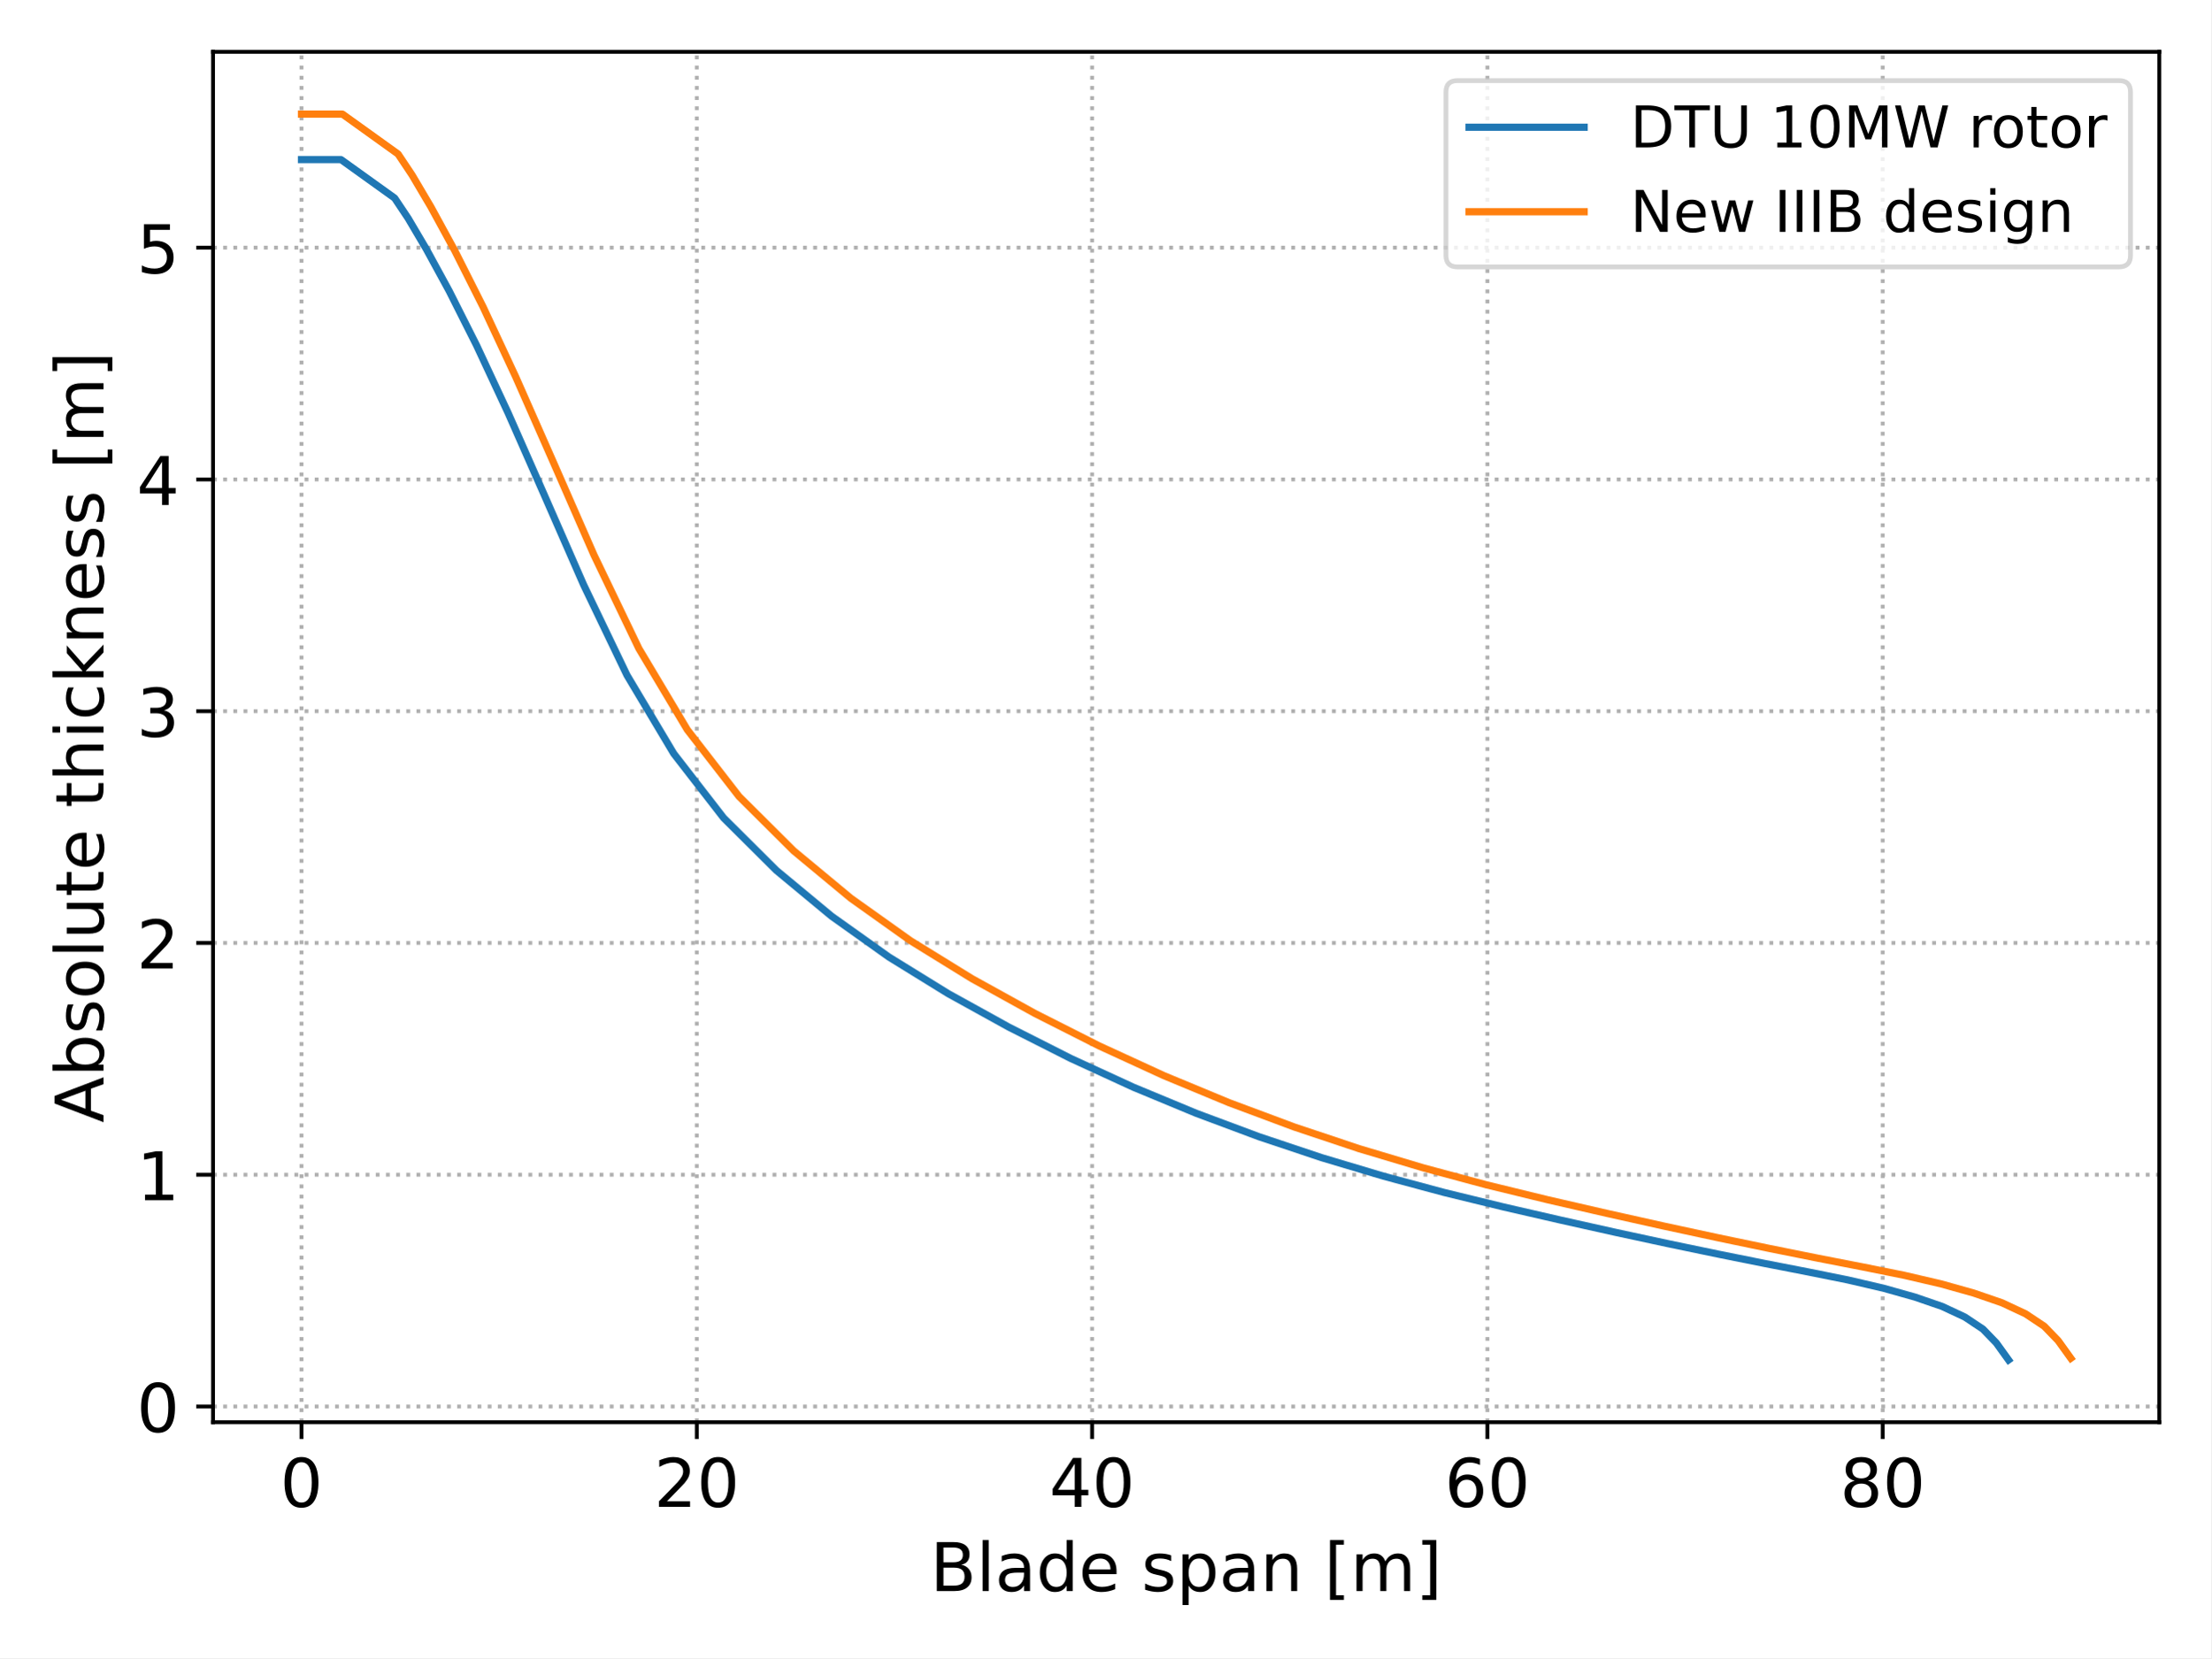
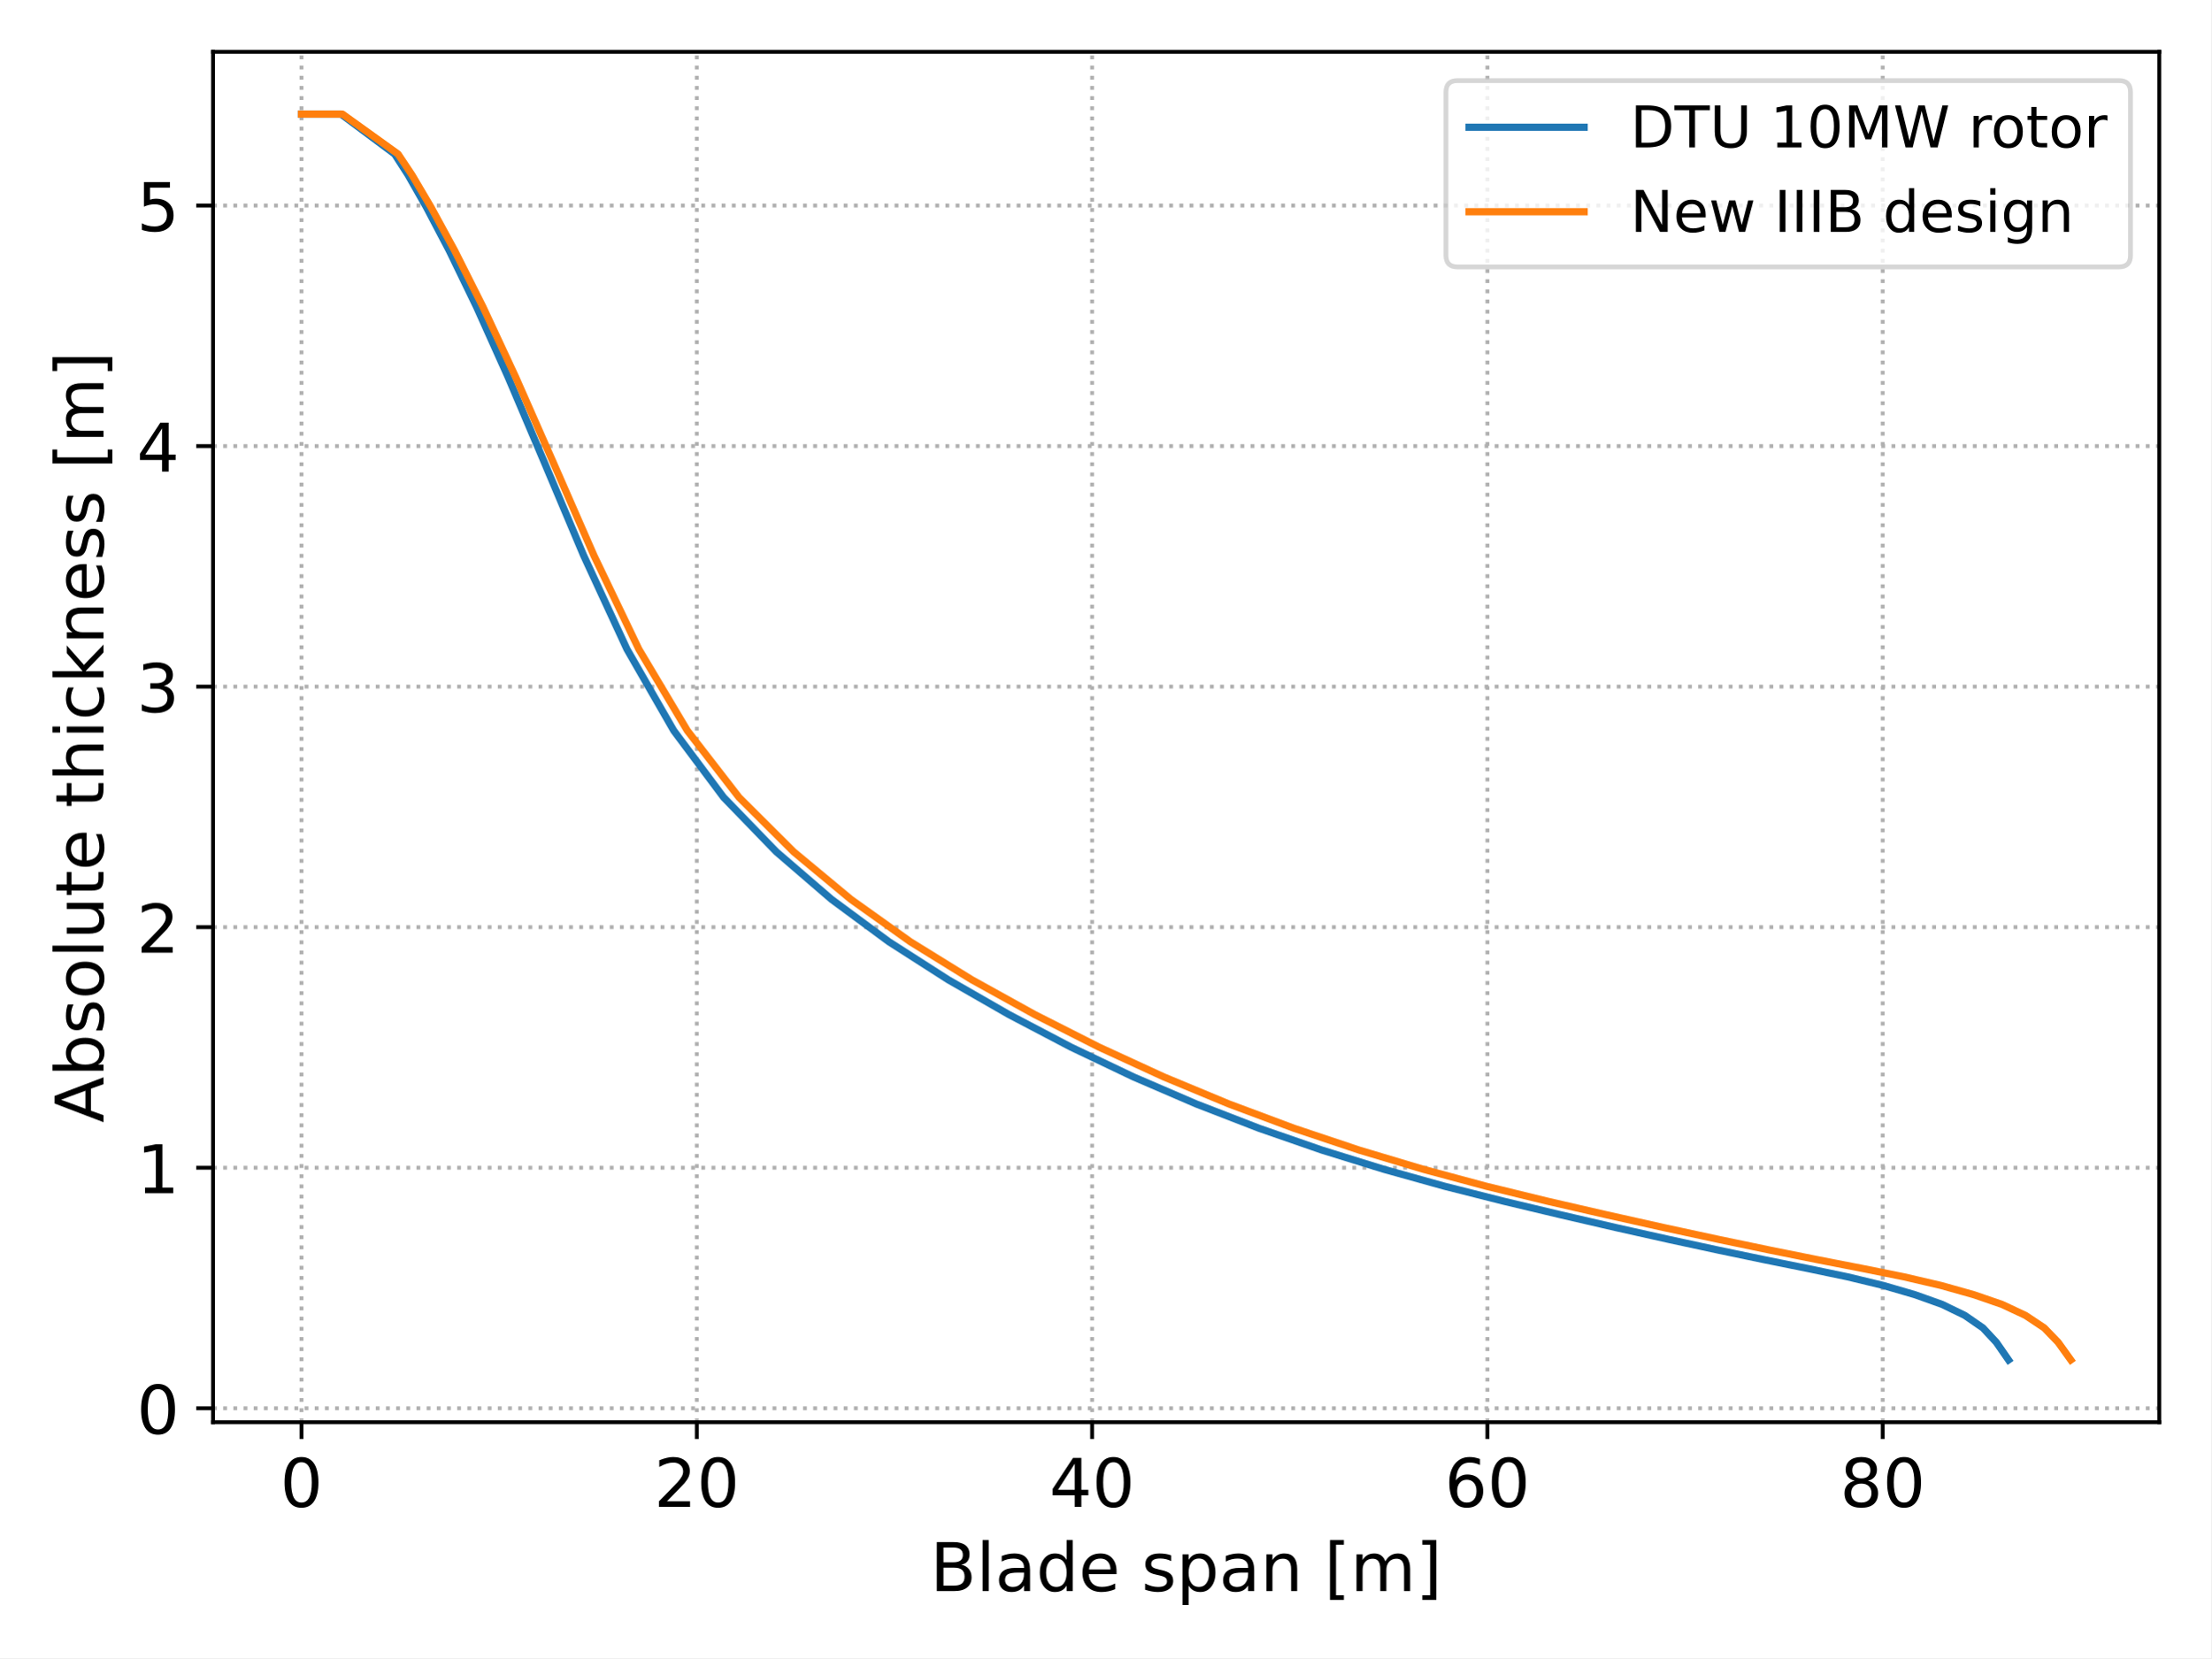
<svg xmlns="http://www.w3.org/2000/svg" xmlns:xlink="http://www.w3.org/1999/xlink" width="460.8pt" height="345.6pt" viewBox="0 0 460.8 345.6" version="1.1">
  <defs>
    <style type="text/css">*{stroke-linejoin: round; stroke-linecap: butt}</style>
  </defs>
  <g id="figure_1">
    <g id="patch_1">
      <path d="M 0 345.6  L 460.8 345.6  L 460.8 0  L 0 0  z " style="fill: #ffffff" />
    </g>
    <g id="axes_1">
      <g id="patch_2">
        <path d="M 44.39 296.44  L 450 296.44  L 450 10.8  L 44.39 10.8  z " style="fill: #ffffff" />
      </g>
      <g id="matplotlib.axis_1">
        <g id="xtick_1">
          <g id="line2d_1">
-             <path d="M 62.827 296.44  L 62.827 10.8  " clip-path="url(#p77d2b6f653)" style="fill: none; stroke-dasharray: 0.8,1.32; stroke-dashoffset: 0; stroke: #b0b0b0; stroke-width: 0.8" />
+             <path d="M 62.827 296.44  L 62.827 10.8  " clip-path="url(#p4ac1383616)" style="fill: none; stroke-dasharray: 0.8,1.32; stroke-dashoffset: 0; stroke: #b0b0b0; stroke-width: 0.8" />
          </g>
          <g id="line2d_2">
            <defs>
-               <path id="m387e1bceb0" d="M 0 0  L 0 3.5  " style="stroke: #000000; stroke-width: 0.8" />
-             </defs>
-             <g>
-               <use xlink:href="#m387e1bceb0" x="62.827" y="296.44" style="stroke: #000000; stroke-width: 0.8" />
+               <path id="m67e6bb8886" d="M 0 0  L 0 3.5  " style="stroke: #000000; stroke-width: 0.8" />
+             </defs>
+             <g>
+               <use xlink:href="#m67e6bb8886" x="62.827" y="296.44" style="stroke: #000000; stroke-width: 0.8" />
            </g>
          </g>
          <g id="text_1">
            <g transform="translate(58.37307 314.0778) scale(0.14 -0.14)">
              <defs>
                <path id="DejaVuSans-30" d="M 2034 4250  Q 1547 4250 1301 3770  Q 1056 3291 1056 2328  Q 1056 1369 1301 889  Q 1547 409 2034 409  Q 2525 409 2770 889  Q 3016 1369 3016 2328  Q 3016 3291 2770 3770  Q 2525 4250 2034 4250  z M 2034 4750  Q 2819 4750 3233 4129  Q 3647 3509 3647 2328  Q 3647 1150 3233 529  Q 2819 -91 2034 -91  Q 1250 -91 836 529  Q 422 1150 422 2328  Q 422 3509 836 4129  Q 1250 4750 2034 4750  z " transform="scale(0.015625)" />
              </defs>
              <use xlink:href="#DejaVuSans-30" />
            </g>
          </g>
        </g>
        <g id="xtick_2">
          <g id="line2d_3">
-             <path d="M 145.211 296.44  L 145.211 10.8  " clip-path="url(#p77d2b6f653)" style="fill: none; stroke-dasharray: 0.8,1.32; stroke-dashoffset: 0; stroke: #b0b0b0; stroke-width: 0.8" />
+             <path d="M 145.211 296.44  L 145.211 10.8  " clip-path="url(#p4ac1383616)" style="fill: none; stroke-dasharray: 0.8,1.32; stroke-dashoffset: 0; stroke: #b0b0b0; stroke-width: 0.8" />
          </g>
          <g id="line2d_4">
            <g>
-               <use xlink:href="#m387e1bceb0" x="145.211" y="296.44" style="stroke: #000000; stroke-width: 0.8" />
+               <use xlink:href="#m67e6bb8886" x="145.211" y="296.44" style="stroke: #000000; stroke-width: 0.8" />
            </g>
          </g>
          <g id="text_2">
            <g transform="translate(136.3038 314.0778) scale(0.14 -0.14)">
              <defs>
                <path id="DejaVuSans-32" d="M 1228 531  L 3431 531  L 3431 0  L 469 0  L 469 531  Q 828 903 1448 1529  Q 2069 2156 2228 2338  Q 2531 2678 2651 2914  Q 2772 3150 2772 3378  Q 2772 3750 2511 3984  Q 2250 4219 1831 4219  Q 1534 4219 1204 4116  Q 875 4013 500 3803  L 500 4441  Q 881 4594 1212 4672  Q 1544 4750 1819 4750  Q 2544 4750 2975 4387  Q 3406 4025 3406 3419  Q 3406 3131 3298 2873  Q 3191 2616 2906 2266  Q 2828 2175 2409 1742  Q 1991 1309 1228 531  z " transform="scale(0.015625)" />
              </defs>
              <use xlink:href="#DejaVuSans-32" />
              <use xlink:href="#DejaVuSans-30" x="63.623" />
            </g>
          </g>
        </g>
        <g id="xtick_3">
          <g id="line2d_5">
-             <path d="M 227.596 296.44  L 227.596 10.8  " clip-path="url(#p77d2b6f653)" style="fill: none; stroke-dasharray: 0.8,1.32; stroke-dashoffset: 0; stroke: #b0b0b0; stroke-width: 0.8" />
+             <path d="M 227.596 296.44  L 227.596 10.8  " clip-path="url(#p4ac1383616)" style="fill: none; stroke-dasharray: 0.8,1.32; stroke-dashoffset: 0; stroke: #b0b0b0; stroke-width: 0.8" />
          </g>
          <g id="line2d_6">
            <g>
-               <use xlink:href="#m387e1bceb0" x="227.596" y="296.44" style="stroke: #000000; stroke-width: 0.8" />
+               <use xlink:href="#m67e6bb8886" x="227.596" y="296.44" style="stroke: #000000; stroke-width: 0.8" />
            </g>
          </g>
          <g id="text_3">
            <g transform="translate(218.6882 314.0778) scale(0.14 -0.14)">
              <defs>
                <path id="DejaVuSans-34" d="M 2419 4116  L 825 1625  L 2419 1625  L 2419 4116  z M 2253 4666  L 3047 4666  L 3047 1625  L 3713 1625  L 3713 1100  L 3047 1100  L 3047 0  L 2419 0  L 2419 1100  L 313 1100  L 313 1709  L 2253 4666  z " transform="scale(0.015625)" />
              </defs>
              <use xlink:href="#DejaVuSans-34" />
              <use xlink:href="#DejaVuSans-30" x="63.623" />
            </g>
          </g>
        </g>
        <g id="xtick_4">
          <g id="line2d_7">
-             <path d="M 309.98 296.44  L 309.98 10.8  " clip-path="url(#p77d2b6f653)" style="fill: none; stroke-dasharray: 0.8,1.32; stroke-dashoffset: 0; stroke: #b0b0b0; stroke-width: 0.8" />
+             <path d="M 309.98 296.44  L 309.98 10.8  " clip-path="url(#p4ac1383616)" style="fill: none; stroke-dasharray: 0.8,1.32; stroke-dashoffset: 0; stroke: #b0b0b0; stroke-width: 0.8" />
          </g>
          <g id="line2d_8">
            <g>
-               <use xlink:href="#m387e1bceb0" x="309.98" y="296.44" style="stroke: #000000; stroke-width: 0.8" />
+               <use xlink:href="#m67e6bb8886" x="309.98" y="296.44" style="stroke: #000000; stroke-width: 0.8" />
            </g>
          </g>
          <g id="text_4">
            <g transform="translate(301.0726 314.0778) scale(0.14 -0.14)">
              <defs>
                <path id="DejaVuSans-36" d="M 2113 2584  Q 1688 2584 1439 2293  Q 1191 2003 1191 1497  Q 1191 994 1439 701  Q 1688 409 2113 409  Q 2538 409 2786 701  Q 3034 994 3034 1497  Q 3034 2003 2786 2293  Q 2538 2584 2113 2584  z M 3366 4563  L 3366 3988  Q 3128 4100 2886 4159  Q 2644 4219 2406 4219  Q 1781 4219 1451 3797  Q 1122 3375 1075 2522  Q 1259 2794 1537 2939  Q 1816 3084 2150 3084  Q 2853 3084 3261 2657  Q 3669 2231 3669 1497  Q 3669 778 3244 343  Q 2819 -91 2113 -91  Q 1303 -91 875 529  Q 447 1150 447 2328  Q 447 3434 972 4092  Q 1497 4750 2381 4750  Q 2619 4750 2861 4703  Q 3103 4656 3366 4563  z " transform="scale(0.015625)" />
              </defs>
              <use xlink:href="#DejaVuSans-36" />
              <use xlink:href="#DejaVuSans-30" x="63.623" />
            </g>
          </g>
        </g>
        <g id="xtick_5">
          <g id="line2d_9">
-             <path d="M 392.365 296.44  L 392.365 10.8  " clip-path="url(#p77d2b6f653)" style="fill: none; stroke-dasharray: 0.8,1.32; stroke-dashoffset: 0; stroke: #b0b0b0; stroke-width: 0.8" />
+             <path d="M 392.365 296.44  L 392.365 10.8  " clip-path="url(#p4ac1383616)" style="fill: none; stroke-dasharray: 0.8,1.32; stroke-dashoffset: 0; stroke: #b0b0b0; stroke-width: 0.8" />
          </g>
          <g id="line2d_10">
            <g>
-               <use xlink:href="#m387e1bceb0" x="392.365" y="296.44" style="stroke: #000000; stroke-width: 0.8" />
+               <use xlink:href="#m67e6bb8886" x="392.365" y="296.44" style="stroke: #000000; stroke-width: 0.8" />
            </g>
          </g>
          <g id="text_5">
            <g transform="translate(383.4571 314.0778) scale(0.14 -0.14)">
              <defs>
                <path id="DejaVuSans-38" d="M 2034 2216  Q 1584 2216 1326 1975  Q 1069 1734 1069 1313  Q 1069 891 1326 650  Q 1584 409 2034 409  Q 2484 409 2743 651  Q 3003 894 3003 1313  Q 3003 1734 2745 1975  Q 2488 2216 2034 2216  z M 1403 2484  Q 997 2584 770 2862  Q 544 3141 544 3541  Q 544 4100 942 4425  Q 1341 4750 2034 4750  Q 2731 4750 3128 4425  Q 3525 4100 3525 3541  Q 3525 3141 3298 2862  Q 3072 2584 2669 2484  Q 3125 2378 3379 2068  Q 3634 1759 3634 1313  Q 3634 634 3220 271  Q 2806 -91 2034 -91  Q 1263 -91 848 271  Q 434 634 434 1313  Q 434 1759 690 2068  Q 947 2378 1403 2484  z M 1172 3481  Q 1172 3119 1398 2916  Q 1625 2713 2034 2713  Q 2441 2713 2670 2916  Q 2900 3119 2900 3481  Q 2900 3844 2670 4047  Q 2441 4250 2034 4250  Q 1625 4250 1398 4047  Q 1172 3844 1172 3481  z " transform="scale(0.015625)" />
              </defs>
              <use xlink:href="#DejaVuSans-38" />
              <use xlink:href="#DejaVuSans-30" x="63.623" />
            </g>
          </g>
        </g>
        <g id="text_6">
          <g transform="translate(193.8605 331.6272) scale(0.14 -0.14)">
            <defs>
              <path id="DejaVuSans-42" d="M 1259 2228  L 1259 519  L 2272 519  Q 2781 519 3026 730  Q 3272 941 3272 1375  Q 3272 1813 3026 2020  Q 2781 2228 2272 2228  L 1259 2228  z M 1259 4147  L 1259 2741  L 2194 2741  Q 2656 2741 2882 2914  Q 3109 3088 3109 3444  Q 3109 3797 2882 3972  Q 2656 4147 2194 4147  L 1259 4147  z M 628 4666  L 2241 4666  Q 2963 4666 3353 4366  Q 3744 4066 3744 3513  Q 3744 3084 3544 2831  Q 3344 2578 2956 2516  Q 3422 2416 3680 2098  Q 3938 1781 3938 1306  Q 3938 681 3513 340  Q 3088 0 2303 0  L 628 0  L 628 4666  z " transform="scale(0.015625)" />
              <path id="DejaVuSans-6c" d="M 603 4863  L 1178 4863  L 1178 0  L 603 0  L 603 4863  z " transform="scale(0.015625)" />
              <path id="DejaVuSans-61" d="M 2194 1759  Q 1497 1759 1228 1600  Q 959 1441 959 1056  Q 959 750 1161 570  Q 1363 391 1709 391  Q 2188 391 2477 730  Q 2766 1069 2766 1631  L 2766 1759  L 2194 1759  z M 3341 1997  L 3341 0  L 2766 0  L 2766 531  Q 2569 213 2275 61  Q 1981 -91 1556 -91  Q 1019 -91 701 211  Q 384 513 384 1019  Q 384 1609 779 1909  Q 1175 2209 1959 2209  L 2766 2209  L 2766 2266  Q 2766 2663 2505 2880  Q 2244 3097 1772 3097  Q 1472 3097 1187 3025  Q 903 2953 641 2809  L 641 3341  Q 956 3463 1253 3523  Q 1550 3584 1831 3584  Q 2591 3584 2966 3190  Q 3341 2797 3341 1997  z " transform="scale(0.015625)" />
              <path id="DejaVuSans-64" d="M 2906 2969  L 2906 4863  L 3481 4863  L 3481 0  L 2906 0  L 2906 525  Q 2725 213 2448 61  Q 2172 -91 1784 -91  Q 1150 -91 751 415  Q 353 922 353 1747  Q 353 2572 751 3078  Q 1150 3584 1784 3584  Q 2172 3584 2448 3432  Q 2725 3281 2906 2969  z M 947 1747  Q 947 1113 1208 752  Q 1469 391 1925 391  Q 2381 391 2643 752  Q 2906 1113 2906 1747  Q 2906 2381 2643 2742  Q 2381 3103 1925 3103  Q 1469 3103 1208 2742  Q 947 2381 947 1747  z " transform="scale(0.015625)" />
              <path id="DejaVuSans-65" d="M 3597 1894  L 3597 1613  L 953 1613  Q 991 1019 1311 708  Q 1631 397 2203 397  Q 2534 397 2845 478  Q 3156 559 3463 722  L 3463 178  Q 3153 47 2828 -22  Q 2503 -91 2169 -91  Q 1331 -91 842 396  Q 353 884 353 1716  Q 353 2575 817 3079  Q 1281 3584 2069 3584  Q 2775 3584 3186 3129  Q 3597 2675 3597 1894  z M 3022 2063  Q 3016 2534 2758 2815  Q 2500 3097 2075 3097  Q 1594 3097 1305 2825  Q 1016 2553 972 2059  L 3022 2063  z " transform="scale(0.015625)" />
              <path id="DejaVuSans-20" transform="scale(0.015625)" />
              <path id="DejaVuSans-73" d="M 2834 3397  L 2834 2853  Q 2591 2978 2328 3040  Q 2066 3103 1784 3103  Q 1356 3103 1142 2972  Q 928 2841 928 2578  Q 928 2378 1081 2264  Q 1234 2150 1697 2047  L 1894 2003  Q 2506 1872 2764 1633  Q 3022 1394 3022 966  Q 3022 478 2636 193  Q 2250 -91 1575 -91  Q 1294 -91 989 -36  Q 684 19 347 128  L 347 722  Q 666 556 975 473  Q 1284 391 1588 391  Q 1994 391 2212 530  Q 2431 669 2431 922  Q 2431 1156 2273 1281  Q 2116 1406 1581 1522  L 1381 1569  Q 847 1681 609 1914  Q 372 2147 372 2553  Q 372 3047 722 3315  Q 1072 3584 1716 3584  Q 2034 3584 2315 3537  Q 2597 3491 2834 3397  z " transform="scale(0.015625)" />
              <path id="DejaVuSans-70" d="M 1159 525  L 1159 -1331  L 581 -1331  L 581 3500  L 1159 3500  L 1159 2969  Q 1341 3281 1617 3432  Q 1894 3584 2278 3584  Q 2916 3584 3314 3078  Q 3713 2572 3713 1747  Q 3713 922 3314 415  Q 2916 -91 2278 -91  Q 1894 -91 1617 61  Q 1341 213 1159 525  z M 3116 1747  Q 3116 2381 2855 2742  Q 2594 3103 2138 3103  Q 1681 3103 1420 2742  Q 1159 2381 1159 1747  Q 1159 1113 1420 752  Q 1681 391 2138 391  Q 2594 391 2855 752  Q 3116 1113 3116 1747  z " transform="scale(0.015625)" />
              <path id="DejaVuSans-6e" d="M 3513 2113  L 3513 0  L 2938 0  L 2938 2094  Q 2938 2591 2744 2837  Q 2550 3084 2163 3084  Q 1697 3084 1428 2787  Q 1159 2491 1159 1978  L 1159 0  L 581 0  L 581 3500  L 1159 3500  L 1159 2956  Q 1366 3272 1645 3428  Q 1925 3584 2291 3584  Q 2894 3584 3203 3211  Q 3513 2838 3513 2113  z " transform="scale(0.015625)" />
              <path id="DejaVuSans-5b" d="M 550 4863  L 1875 4863  L 1875 4416  L 1125 4416  L 1125 -397  L 1875 -397  L 1875 -844  L 550 -844  L 550 4863  z " transform="scale(0.015625)" />
              <path id="DejaVuSans-6d" d="M 3328 2828  Q 3544 3216 3844 3400  Q 4144 3584 4550 3584  Q 5097 3584 5394 3201  Q 5691 2819 5691 2113  L 5691 0  L 5113 0  L 5113 2094  Q 5113 2597 4934 2840  Q 4756 3084 4391 3084  Q 3944 3084 3684 2787  Q 3425 2491 3425 1978  L 3425 0  L 2847 0  L 2847 2094  Q 2847 2600 2669 2842  Q 2491 3084 2119 3084  Q 1678 3084 1418 2786  Q 1159 2488 1159 1978  L 1159 0  L 581 0  L 581 3500  L 1159 3500  L 1159 2956  Q 1356 3278 1631 3431  Q 1906 3584 2284 3584  Q 2666 3584 2933 3390  Q 3200 3197 3328 2828  z " transform="scale(0.015625)" />
              <path id="DejaVuSans-5d" d="M 1947 4863  L 1947 -844  L 622 -844  L 622 -397  L 1369 -397  L 1369 4416  L 622 4416  L 622 4863  L 1947 4863  z " transform="scale(0.015625)" />
            </defs>
            <use xlink:href="#DejaVuSans-42" />
            <use xlink:href="#DejaVuSans-6c" x="68.604" />
            <use xlink:href="#DejaVuSans-61" x="96.387" />
            <use xlink:href="#DejaVuSans-64" x="157.666" />
            <use xlink:href="#DejaVuSans-65" x="221.143" />
            <use xlink:href="#DejaVuSans-20" x="282.666" />
            <use xlink:href="#DejaVuSans-73" x="314.453" />
            <use xlink:href="#DejaVuSans-70" x="366.553" />
            <use xlink:href="#DejaVuSans-61" x="430.029" />
            <use xlink:href="#DejaVuSans-6e" x="491.309" />
            <use xlink:href="#DejaVuSans-20" x="554.688" />
            <use xlink:href="#DejaVuSans-5b" x="586.475" />
            <use xlink:href="#DejaVuSans-6d" x="625.488" />
            <use xlink:href="#DejaVuSans-5d" x="722.9" />
          </g>
        </g>
      </g>
      <g id="matplotlib.axis_2">
        <g id="ytick_1">
          <g id="line2d_11">
-             <path d="M 44.39 293.161  L 450 293.161  " clip-path="url(#p77d2b6f653)" style="fill: none; stroke-dasharray: 0.8,1.32; stroke-dashoffset: 0; stroke: #b0b0b0; stroke-width: 0.8" />
+             <path d="M 44.39 293.528  L 450 293.528  " clip-path="url(#p4ac1383616)" style="fill: none; stroke-dasharray: 0.8,1.32; stroke-dashoffset: 0; stroke: #b0b0b0; stroke-width: 0.8" />
          </g>
          <g id="line2d_12">
            <defs>
-               <path id="m64cd11430d" d="M 0 0  L -3.5 0  " style="stroke: #000000; stroke-width: 0.8" />
-             </defs>
-             <g>
-               <use xlink:href="#m64cd11430d" x="44.39" y="293.161" style="stroke: #000000; stroke-width: 0.8" />
+               <path id="m5d5aee9e39" d="M 0 0  L -3.5 0  " style="stroke: #000000; stroke-width: 0.8" />
+             </defs>
+             <g>
+               <use xlink:href="#m5d5aee9e39" x="44.39" y="293.528" style="stroke: #000000; stroke-width: 0.8" />
            </g>
          </g>
          <g id="text_7">
-             <g transform="translate(28.4825 298.4796) scale(0.14 -0.14)">
+             <g transform="translate(28.4825 298.8472) scale(0.14 -0.14)">
              <use xlink:href="#DejaVuSans-30" />
            </g>
          </g>
        </g>
        <g id="ytick_2">
          <g id="line2d_13">
-             <path d="M 44.39 244.853  L 450 244.853  " clip-path="url(#p77d2b6f653)" style="fill: none; stroke-dasharray: 0.8,1.32; stroke-dashoffset: 0; stroke: #b0b0b0; stroke-width: 0.8" />
+             <path d="M 44.39 243.39  L 450 243.39  " clip-path="url(#p4ac1383616)" style="fill: none; stroke-dasharray: 0.8,1.32; stroke-dashoffset: 0; stroke: #b0b0b0; stroke-width: 0.8" />
          </g>
          <g id="line2d_14">
            <g>
-               <use xlink:href="#m64cd11430d" x="44.39" y="244.853" style="stroke: #000000; stroke-width: 0.8" />
+               <use xlink:href="#m5d5aee9e39" x="44.39" y="243.39" style="stroke: #000000; stroke-width: 0.8" />
            </g>
          </g>
          <g id="text_8">
-             <g transform="translate(28.4825 250.1714) scale(0.14 -0.14)">
+             <g transform="translate(28.4825 248.7088) scale(0.14 -0.14)">
              <defs>
                <path id="DejaVuSans-31" d="M 794 531  L 1825 531  L 1825 4091  L 703 3866  L 703 4441  L 1819 4666  L 2450 4666  L 2450 531  L 3481 531  L 3481 0  L 794 0  L 794 531  z " transform="scale(0.015625)" />
              </defs>
              <use xlink:href="#DejaVuSans-31" />
            </g>
          </g>
        </g>
        <g id="ytick_3">
          <g id="line2d_15">
-             <path d="M 44.39 196.544  L 450 196.544  " clip-path="url(#p77d2b6f653)" style="fill: none; stroke-dasharray: 0.8,1.32; stroke-dashoffset: 0; stroke: #b0b0b0; stroke-width: 0.8" />
+             <path d="M 44.39 193.251  L 450 193.251  " clip-path="url(#p4ac1383616)" style="fill: none; stroke-dasharray: 0.8,1.32; stroke-dashoffset: 0; stroke: #b0b0b0; stroke-width: 0.8" />
          </g>
          <g id="line2d_16">
            <g>
-               <use xlink:href="#m64cd11430d" x="44.39" y="196.544" style="stroke: #000000; stroke-width: 0.8" />
+               <use xlink:href="#m5d5aee9e39" x="44.39" y="193.251" style="stroke: #000000; stroke-width: 0.8" />
            </g>
          </g>
          <g id="text_9">
-             <g transform="translate(28.4825 201.8633) scale(0.14 -0.14)">
+             <g transform="translate(28.4825 198.5704) scale(0.14 -0.14)">
              <use xlink:href="#DejaVuSans-32" />
            </g>
          </g>
        </g>
        <g id="ytick_4">
          <g id="line2d_17">
-             <path d="M 44.39 148.236  L 450 148.236  " clip-path="url(#p77d2b6f653)" style="fill: none; stroke-dasharray: 0.8,1.32; stroke-dashoffset: 0; stroke: #b0b0b0; stroke-width: 0.8" />
+             <path d="M 44.39 143.113  L 450 143.113  " clip-path="url(#p4ac1383616)" style="fill: none; stroke-dasharray: 0.8,1.32; stroke-dashoffset: 0; stroke: #b0b0b0; stroke-width: 0.8" />
          </g>
          <g id="line2d_18">
            <g>
-               <use xlink:href="#m64cd11430d" x="44.39" y="148.236" style="stroke: #000000; stroke-width: 0.8" />
+               <use xlink:href="#m5d5aee9e39" x="44.39" y="143.113" style="stroke: #000000; stroke-width: 0.8" />
            </g>
          </g>
          <g id="text_10">
-             <g transform="translate(28.4825 153.5551) scale(0.14 -0.14)">
+             <g transform="translate(28.4825 148.432) scale(0.14 -0.14)">
              <defs>
                <path id="DejaVuSans-33" d="M 2597 2516  Q 3050 2419 3304 2112  Q 3559 1806 3559 1356  Q 3559 666 3084 287  Q 2609 -91 1734 -91  Q 1441 -91 1130 -33  Q 819 25 488 141  L 488 750  Q 750 597 1062 519  Q 1375 441 1716 441  Q 2309 441 2620 675  Q 2931 909 2931 1356  Q 2931 1769 2642 2001  Q 2353 2234 1838 2234  L 1294 2234  L 1294 2753  L 1863 2753  Q 2328 2753 2575 2939  Q 2822 3125 2822 3475  Q 2822 3834 2567 4026  Q 2313 4219 1838 4219  Q 1578 4219 1281 4162  Q 984 4106 628 3988  L 628 4550  Q 988 4650 1302 4700  Q 1616 4750 1894 4750  Q 2613 4750 3031 4423  Q 3450 4097 3450 3541  Q 3450 3153 3228 2886  Q 3006 2619 2597 2516  z " transform="scale(0.015625)" />
              </defs>
              <use xlink:href="#DejaVuSans-33" />
            </g>
          </g>
        </g>
        <g id="ytick_5">
          <g id="line2d_19">
-             <path d="M 44.39 99.928  L 450 99.928  " clip-path="url(#p77d2b6f653)" style="fill: none; stroke-dasharray: 0.8,1.32; stroke-dashoffset: 0; stroke: #b0b0b0; stroke-width: 0.8" />
+             <path d="M 44.39 92.975  L 450 92.975  " clip-path="url(#p4ac1383616)" style="fill: none; stroke-dasharray: 0.8,1.32; stroke-dashoffset: 0; stroke: #b0b0b0; stroke-width: 0.8" />
          </g>
          <g id="line2d_20">
            <g>
-               <use xlink:href="#m64cd11430d" x="44.39" y="99.928" style="stroke: #000000; stroke-width: 0.8" />
+               <use xlink:href="#m5d5aee9e39" x="44.39" y="92.975" style="stroke: #000000; stroke-width: 0.8" />
            </g>
          </g>
          <g id="text_11">
-             <g transform="translate(28.4825 105.247) scale(0.14 -0.14)">
+             <g transform="translate(28.4825 98.29356) scale(0.14 -0.14)">
              <use xlink:href="#DejaVuSans-34" />
            </g>
          </g>
        </g>
        <g id="ytick_6">
          <g id="line2d_21">
-             <path d="M 44.39 51.62  L 450 51.62  " clip-path="url(#p77d2b6f653)" style="fill: none; stroke-dasharray: 0.8,1.32; stroke-dashoffset: 0; stroke: #b0b0b0; stroke-width: 0.8" />
+             <path d="M 44.39 42.836  L 450 42.836  " clip-path="url(#p4ac1383616)" style="fill: none; stroke-dasharray: 0.8,1.32; stroke-dashoffset: 0; stroke: #b0b0b0; stroke-width: 0.8" />
          </g>
          <g id="line2d_22">
            <g>
-               <use xlink:href="#m64cd11430d" x="44.39" y="51.62" style="stroke: #000000; stroke-width: 0.8" />
+               <use xlink:href="#m5d5aee9e39" x="44.39" y="42.836" style="stroke: #000000; stroke-width: 0.8" />
            </g>
          </g>
          <g id="text_12">
-             <g transform="translate(28.4825 56.93887) scale(0.14 -0.14)">
+             <g transform="translate(28.4825 48.15514) scale(0.14 -0.14)">
              <defs>
                <path id="DejaVuSans-35" d="M 691 4666  L 3169 4666  L 3169 4134  L 1269 4134  L 1269 2991  Q 1406 3038 1543 3061  Q 1681 3084 1819 3084  Q 2600 3084 3056 2656  Q 3513 2228 3513 1497  Q 3513 744 3044 326  Q 2575 -91 1722 -91  Q 1428 -91 1123 -41  Q 819 9 494 109  L 494 744  Q 775 591 1075 516  Q 1375 441 1709 441  Q 2250 441 2565 725  Q 2881 1009 2881 1497  Q 2881 1984 2565 2268  Q 2250 2553 1709 2553  Q 1456 2553 1204 2497  Q 953 2441 691 2322  L 691 4666  z " transform="scale(0.015625)" />
              </defs>
              <use xlink:href="#DejaVuSans-35" />
            </g>
          </g>
        </g>
        <g id="text_13">
          <g transform="translate(21.57094 234.0084) rotate(-90) scale(0.14 -0.14)">
            <defs>
              <path id="DejaVuSans-41" d="M 2188 4044  L 1331 1722  L 3047 1722  L 2188 4044  z M 1831 4666  L 2547 4666  L 4325 0  L 3669 0  L 3244 1197  L 1141 1197  L 716 0  L 50 0  L 1831 4666  z " transform="scale(0.015625)" />
              <path id="DejaVuSans-62" d="M 3116 1747  Q 3116 2381 2855 2742  Q 2594 3103 2138 3103  Q 1681 3103 1420 2742  Q 1159 2381 1159 1747  Q 1159 1113 1420 752  Q 1681 391 2138 391  Q 2594 391 2855 752  Q 3116 1113 3116 1747  z M 1159 2969  Q 1341 3281 1617 3432  Q 1894 3584 2278 3584  Q 2916 3584 3314 3078  Q 3713 2572 3713 1747  Q 3713 922 3314 415  Q 2916 -91 2278 -91  Q 1894 -91 1617 61  Q 1341 213 1159 525  L 1159 0  L 581 0  L 581 4863  L 1159 4863  L 1159 2969  z " transform="scale(0.015625)" />
              <path id="DejaVuSans-6f" d="M 1959 3097  Q 1497 3097 1228 2736  Q 959 2375 959 1747  Q 959 1119 1226 758  Q 1494 397 1959 397  Q 2419 397 2687 759  Q 2956 1122 2956 1747  Q 2956 2369 2687 2733  Q 2419 3097 1959 3097  z M 1959 3584  Q 2709 3584 3137 3096  Q 3566 2609 3566 1747  Q 3566 888 3137 398  Q 2709 -91 1959 -91  Q 1206 -91 779 398  Q 353 888 353 1747  Q 353 2609 779 3096  Q 1206 3584 1959 3584  z " transform="scale(0.015625)" />
              <path id="DejaVuSans-75" d="M 544 1381  L 544 3500  L 1119 3500  L 1119 1403  Q 1119 906 1312 657  Q 1506 409 1894 409  Q 2359 409 2629 706  Q 2900 1003 2900 1516  L 2900 3500  L 3475 3500  L 3475 0  L 2900 0  L 2900 538  Q 2691 219 2414 64  Q 2138 -91 1772 -91  Q 1169 -91 856 284  Q 544 659 544 1381  z M 1991 3584  L 1991 3584  z " transform="scale(0.015625)" />
              <path id="DejaVuSans-74" d="M 1172 4494  L 1172 3500  L 2356 3500  L 2356 3053  L 1172 3053  L 1172 1153  Q 1172 725 1289 603  Q 1406 481 1766 481  L 2356 481  L 2356 0  L 1766 0  Q 1100 0 847 248  Q 594 497 594 1153  L 594 3053  L 172 3053  L 172 3500  L 594 3500  L 594 4494  L 1172 4494  z " transform="scale(0.015625)" />
              <path id="DejaVuSans-68" d="M 3513 2113  L 3513 0  L 2938 0  L 2938 2094  Q 2938 2591 2744 2837  Q 2550 3084 2163 3084  Q 1697 3084 1428 2787  Q 1159 2491 1159 1978  L 1159 0  L 581 0  L 581 4863  L 1159 4863  L 1159 2956  Q 1366 3272 1645 3428  Q 1925 3584 2291 3584  Q 2894 3584 3203 3211  Q 3513 2838 3513 2113  z " transform="scale(0.015625)" />
              <path id="DejaVuSans-69" d="M 603 3500  L 1178 3500  L 1178 0  L 603 0  L 603 3500  z M 603 4863  L 1178 4863  L 1178 4134  L 603 4134  L 603 4863  z " transform="scale(0.015625)" />
              <path id="DejaVuSans-63" d="M 3122 3366  L 3122 2828  Q 2878 2963 2633 3030  Q 2388 3097 2138 3097  Q 1578 3097 1268 2742  Q 959 2388 959 1747  Q 959 1106 1268 751  Q 1578 397 2138 397  Q 2388 397 2633 464  Q 2878 531 3122 666  L 3122 134  Q 2881 22 2623 -34  Q 2366 -91 2075 -91  Q 1284 -91 818 406  Q 353 903 353 1747  Q 353 2603 823 3093  Q 1294 3584 2113 3584  Q 2378 3584 2631 3529  Q 2884 3475 3122 3366  z " transform="scale(0.015625)" />
              <path id="DejaVuSans-6b" d="M 581 4863  L 1159 4863  L 1159 1991  L 2875 3500  L 3609 3500  L 1753 1863  L 3688 0  L 2938 0  L 1159 1709  L 1159 0  L 581 0  L 581 4863  z " transform="scale(0.015625)" />
            </defs>
            <use xlink:href="#DejaVuSans-41" />
            <use xlink:href="#DejaVuSans-62" x="68.408" />
            <use xlink:href="#DejaVuSans-73" x="131.885" />
            <use xlink:href="#DejaVuSans-6f" x="183.984" />
            <use xlink:href="#DejaVuSans-6c" x="245.166" />
            <use xlink:href="#DejaVuSans-75" x="272.949" />
            <use xlink:href="#DejaVuSans-74" x="336.328" />
            <use xlink:href="#DejaVuSans-65" x="375.537" />
            <use xlink:href="#DejaVuSans-20" x="437.061" />
            <use xlink:href="#DejaVuSans-74" x="468.848" />
            <use xlink:href="#DejaVuSans-68" x="508.057" />
            <use xlink:href="#DejaVuSans-69" x="571.436" />
            <use xlink:href="#DejaVuSans-63" x="599.219" />
            <use xlink:href="#DejaVuSans-6b" x="654.199" />
            <use xlink:href="#DejaVuSans-6e" x="712.109" />
            <use xlink:href="#DejaVuSans-65" x="775.488" />
            <use xlink:href="#DejaVuSans-73" x="837.012" />
            <use xlink:href="#DejaVuSans-73" x="889.111" />
            <use xlink:href="#DejaVuSans-20" x="941.211" />
            <use xlink:href="#DejaVuSans-5b" x="972.998" />
            <use xlink:href="#DejaVuSans-6d" x="1012.012" />
            <use xlink:href="#DejaVuSans-5d" x="1109.424" />
          </g>
        </g>
      </g>
      <g id="line2d_23">
-         <path d="M 62.827 33.263  L 71.065 33.263  L 82.237 41.281  L 85.054 45.501  L 88.856 51.944  L 93.618 60.67  L 99.315 71.988  L 105.906 86.116  L 113.361 103.022  L 121.629 121.905  L 130.658 140.722  L 140.404 157.063  L 150.797 170.472  L 161.783 181.405  L 173.292 190.956  L 185.254 199.477  L 197.604 207.101  L 210.258 214.093  L 223.147 220.612  L 236.188 226.606  L 249.312 232.053  L 262.432 236.948  L 275.473 241.307  L 288.354 245.159  L 301 248.561  L 313.337 251.57  L 325.287 254.317  L 336.78 256.882  L 347.745 259.247  L 358.121 261.406  L 367.843 263.362  L 376.852 265.118  L 385.09 266.779  L 392.517 268.508  L 399.083 270.356  L 404.747 272.306  L 409.48 274.518  L 413.249 277.027  L 416.034 279.907  L 418.588 283.456  " clip-path="url(#p77d2b6f653)" style="fill: none; stroke: #1f77b4; stroke-width: 1.5; stroke-linecap: square" />
+         <path d="M 62.827 23.784  L 71.065 23.784  L 82.237 32.105  L 85.054 36.486  L 88.856 43.173  L 93.618 52.229  L 99.315 63.976  L 105.906 78.639  L 113.361 96.186  L 121.629 115.784  L 130.658 135.314  L 140.404 152.274  L 150.797 166.191  L 161.783 177.538  L 173.292 187.452  L 185.254 196.295  L 197.604 204.208  L 210.258 211.465  L 223.147 218.231  L 236.188 224.452  L 249.312 230.106  L 262.432 235.185  L 275.473 239.71  L 288.354 243.708  L 301 247.238  L 313.337 250.362  L 325.287 253.213  L 336.78 255.875  L 347.745 258.33  L 358.121 260.571  L 367.843 262.601  L 376.852 264.423  L 385.09 266.147  L 392.517 267.942  L 399.083 269.859  L 404.747 271.883  L 409.48 274.179  L 413.249 276.783  L 416.034 279.773  L 418.588 283.456  " clip-path="url(#p4ac1383616)" style="fill: none; stroke: #1f77b4; stroke-width: 1.5; stroke-linecap: square" />
      </g>
      <g id="line2d_24">
-         <path d="M 62.827 23.784  L 71.366 23.784  L 82.945 32.094  L 85.865 36.469  L 89.806 43.146  L 94.741 52.19  L 100.646 63.921  L 107.477 78.564  L 115.205 96.087  L 123.773 115.658  L 133.132 135.162  L 143.234 152.099  L 154.005 165.997  L 165.392 177.329  L 177.321 187.229  L 189.72 196.06  L 202.519 203.962  L 215.635 211.21  L 228.994 217.966  L 242.511 224.179  L 256.114 229.825  L 269.712 234.897  L 283.229 239.416  L 296.58 243.409  L 309.687 246.934  L 322.474 250.053  L 334.86 252.901  L 346.772 255.559  L 358.137 258.01  L 368.892 260.248  L 378.968 262.275  L 388.305 264.095  L 396.844 265.817  L 404.542 267.609  L 411.347 269.524  L 417.218 271.545  L 422.123 273.838  L 426.03 276.438  L 428.916 279.424  L 431.563 283.102  " clip-path="url(#p77d2b6f653)" style="fill: none; stroke: #ff7f0e; stroke-width: 1.5; stroke-linecap: square" />
+         <path d="M 62.827 23.784  L 71.366 23.784  L 82.945 32.105  L 85.865 36.486  L 89.806 43.173  L 94.741 52.229  L 100.646 63.976  L 107.477 78.639  L 115.205 96.186  L 123.773 115.784  L 133.132 135.314  L 143.234 152.274  L 154.005 166.191  L 165.392 177.538  L 177.321 187.452  L 189.72 196.295  L 202.519 204.208  L 215.635 211.465  L 228.994 218.231  L 242.511 224.452  L 256.114 230.106  L 269.712 235.185  L 283.229 239.71  L 296.58 243.708  L 309.687 247.238  L 322.474 250.362  L 334.86 253.213  L 346.772 255.875  L 358.137 258.33  L 368.892 260.571  L 378.968 262.601  L 388.305 264.423  L 396.844 266.147  L 404.542 267.942  L 411.347 269.859  L 417.218 271.883  L 422.123 274.179  L 426.03 276.783  L 428.916 279.773  L 431.563 283.456  " clip-path="url(#p4ac1383616)" style="fill: none; stroke: #ff7f0e; stroke-width: 1.5; stroke-linecap: square" />
      </g>
      <g id="patch_3">
        <path d="M 44.39 296.44  L 44.39 10.8  " style="fill: none; stroke: #000000; stroke-width: 0.8; stroke-linejoin: miter; stroke-linecap: square" />
      </g>
      <g id="patch_4">
        <path d="M 450 296.44  L 450 10.8  " style="fill: none; stroke: #000000; stroke-width: 0.8; stroke-linejoin: miter; stroke-linecap: square" />
      </g>
      <g id="patch_5">
        <path d="M 44.39 296.44  L 450 296.44  " style="fill: none; stroke: #000000; stroke-width: 0.8; stroke-linejoin: miter; stroke-linecap: square" />
      </g>
      <g id="patch_6">
        <path d="M 44.39 10.8  L 450 10.8  " style="fill: none; stroke: #000000; stroke-width: 0.8; stroke-linejoin: miter; stroke-linecap: square" />
      </g>
      <g id="legend_1">
        <g id="patch_7">
          <path d="M 303.746 55.627  L 441.6 55.627  Q 444 55.627 444 53.227  L 444 19.2  Q 444 16.8 441.6 16.8  L 303.746 16.8  Q 301.346 16.8 301.346 19.2  L 301.346 53.227  Q 301.346 55.627 303.746 55.627  z " style="fill: #ffffff; opacity: 0.8; stroke: #cccccc; stroke-linejoin: miter" />
        </g>
        <g id="line2d_25">
          <path d="M 306.146 26.518  L 318.146 26.518  L 330.146 26.518  " style="fill: none; stroke: #1f77b4; stroke-width: 1.5; stroke-linecap: square" />
        </g>
        <g id="text_14">
          <g transform="translate(339.7462 30.71813) scale(0.12 -0.12)">
            <defs>
              <path id="DejaVuSans-44" d="M 1259 4147  L 1259 519  L 2022 519  Q 2988 519 3436 956  Q 3884 1394 3884 2338  Q 3884 3275 3436 3711  Q 2988 4147 2022 4147  L 1259 4147  z M 628 4666  L 1925 4666  Q 3281 4666 3915 4102  Q 4550 3538 4550 2338  Q 4550 1131 3912 565  Q 3275 0 1925 0  L 628 0  L 628 4666  z " transform="scale(0.015625)" />
              <path id="DejaVuSans-54" d="M -19 4666  L 3928 4666  L 3928 4134  L 2272 4134  L 2272 0  L 1638 0  L 1638 4134  L -19 4134  L -19 4666  z " transform="scale(0.015625)" />
              <path id="DejaVuSans-55" d="M 556 4666  L 1191 4666  L 1191 1831  Q 1191 1081 1462 751  Q 1734 422 2344 422  Q 2950 422 3222 751  Q 3494 1081 3494 1831  L 3494 4666  L 4128 4666  L 4128 1753  Q 4128 841 3676 375  Q 3225 -91 2344 -91  Q 1459 -91 1007 375  Q 556 841 556 1753  L 556 4666  z " transform="scale(0.015625)" />
              <path id="DejaVuSans-4d" d="M 628 4666  L 1569 4666  L 2759 1491  L 3956 4666  L 4897 4666  L 4897 0  L 4281 0  L 4281 4097  L 3078 897  L 2444 897  L 1241 4097  L 1241 0  L 628 0  L 628 4666  z " transform="scale(0.015625)" />
              <path id="DejaVuSans-57" d="M 213 4666  L 850 4666  L 1831 722  L 2809 4666  L 3519 4666  L 4500 722  L 5478 4666  L 6119 4666  L 4947 0  L 4153 0  L 3169 4050  L 2175 0  L 1381 0  L 213 4666  z " transform="scale(0.015625)" />
              <path id="DejaVuSans-72" d="M 2631 2963  Q 2534 3019 2420 3045  Q 2306 3072 2169 3072  Q 1681 3072 1420 2755  Q 1159 2438 1159 1844  L 1159 0  L 581 0  L 581 3500  L 1159 3500  L 1159 2956  Q 1341 3275 1631 3429  Q 1922 3584 2338 3584  Q 2397 3584 2469 3576  Q 2541 3569 2628 3553  L 2631 2963  z " transform="scale(0.015625)" />
            </defs>
            <use xlink:href="#DejaVuSans-44" />
            <use xlink:href="#DejaVuSans-54" x="77.002" />
            <use xlink:href="#DejaVuSans-55" x="138.086" />
            <use xlink:href="#DejaVuSans-20" x="211.279" />
            <use xlink:href="#DejaVuSans-31" x="243.066" />
            <use xlink:href="#DejaVuSans-30" x="306.689" />
            <use xlink:href="#DejaVuSans-4d" x="370.312" />
            <use xlink:href="#DejaVuSans-57" x="456.592" />
            <use xlink:href="#DejaVuSans-20" x="555.469" />
            <use xlink:href="#DejaVuSans-72" x="587.256" />
            <use xlink:href="#DejaVuSans-6f" x="626.119" />
            <use xlink:href="#DejaVuSans-74" x="687.301" />
            <use xlink:href="#DejaVuSans-6f" x="726.51" />
            <use xlink:href="#DejaVuSans-72" x="787.691" />
          </g>
        </g>
        <g id="line2d_26">
          <path d="M 306.146 44.132  L 318.146 44.132  L 330.146 44.132  " style="fill: none; stroke: #ff7f0e; stroke-width: 1.5; stroke-linecap: square" />
        </g>
        <g id="text_15">
          <g transform="translate(339.7462 48.33187) scale(0.12 -0.12)">
            <defs>
              <path id="DejaVuSans-4e" d="M 628 4666  L 1478 4666  L 3547 763  L 3547 4666  L 4159 4666  L 4159 0  L 3309 0  L 1241 3903  L 1241 0  L 628 0  L 628 4666  z " transform="scale(0.015625)" />
              <path id="DejaVuSans-77" d="M 269 3500  L 844 3500  L 1563 769  L 2278 3500  L 2956 3500  L 3675 769  L 4391 3500  L 4966 3500  L 4050 0  L 3372 0  L 2619 2869  L 1863 0  L 1184 0  L 269 3500  z " transform="scale(0.015625)" />
              <path id="DejaVuSans-49" d="M 628 4666  L 1259 4666  L 1259 0  L 628 0  L 628 4666  z " transform="scale(0.015625)" />
              <path id="DejaVuSans-67" d="M 2906 1791  Q 2906 2416 2648 2759  Q 2391 3103 1925 3103  Q 1463 3103 1205 2759  Q 947 2416 947 1791  Q 947 1169 1205 825  Q 1463 481 1925 481  Q 2391 481 2648 825  Q 2906 1169 2906 1791  z M 3481 434  Q 3481 -459 3084 -895  Q 2688 -1331 1869 -1331  Q 1566 -1331 1297 -1286  Q 1028 -1241 775 -1147  L 775 -588  Q 1028 -725 1275 -790  Q 1522 -856 1778 -856  Q 2344 -856 2625 -561  Q 2906 -266 2906 331  L 2906 616  Q 2728 306 2450 153  Q 2172 0 1784 0  Q 1141 0 747 490  Q 353 981 353 1791  Q 353 2603 747 3093  Q 1141 3584 1784 3584  Q 2172 3584 2450 3431  Q 2728 3278 2906 2969  L 2906 3500  L 3481 3500  L 3481 434  z " transform="scale(0.015625)" />
            </defs>
            <use xlink:href="#DejaVuSans-4e" />
            <use xlink:href="#DejaVuSans-65" x="74.805" />
            <use xlink:href="#DejaVuSans-77" x="136.328" />
            <use xlink:href="#DejaVuSans-20" x="218.115" />
            <use xlink:href="#DejaVuSans-49" x="249.902" />
            <use xlink:href="#DejaVuSans-49" x="279.395" />
            <use xlink:href="#DejaVuSans-49" x="308.887" />
            <use xlink:href="#DejaVuSans-42" x="338.379" />
            <use xlink:href="#DejaVuSans-20" x="406.982" />
            <use xlink:href="#DejaVuSans-64" x="438.77" />
            <use xlink:href="#DejaVuSans-65" x="502.246" />
            <use xlink:href="#DejaVuSans-73" x="563.77" />
            <use xlink:href="#DejaVuSans-69" x="615.869" />
            <use xlink:href="#DejaVuSans-67" x="643.652" />
            <use xlink:href="#DejaVuSans-6e" x="707.129" />
          </g>
        </g>
      </g>
    </g>
  </g>
  <defs>
-     <clipPath id="p77d2b6f653">
+     <clipPath id="p4ac1383616">
      <rect x="44.39" y="10.8" width="405.61" height="285.64" />
    </clipPath>
  </defs>
</svg>
